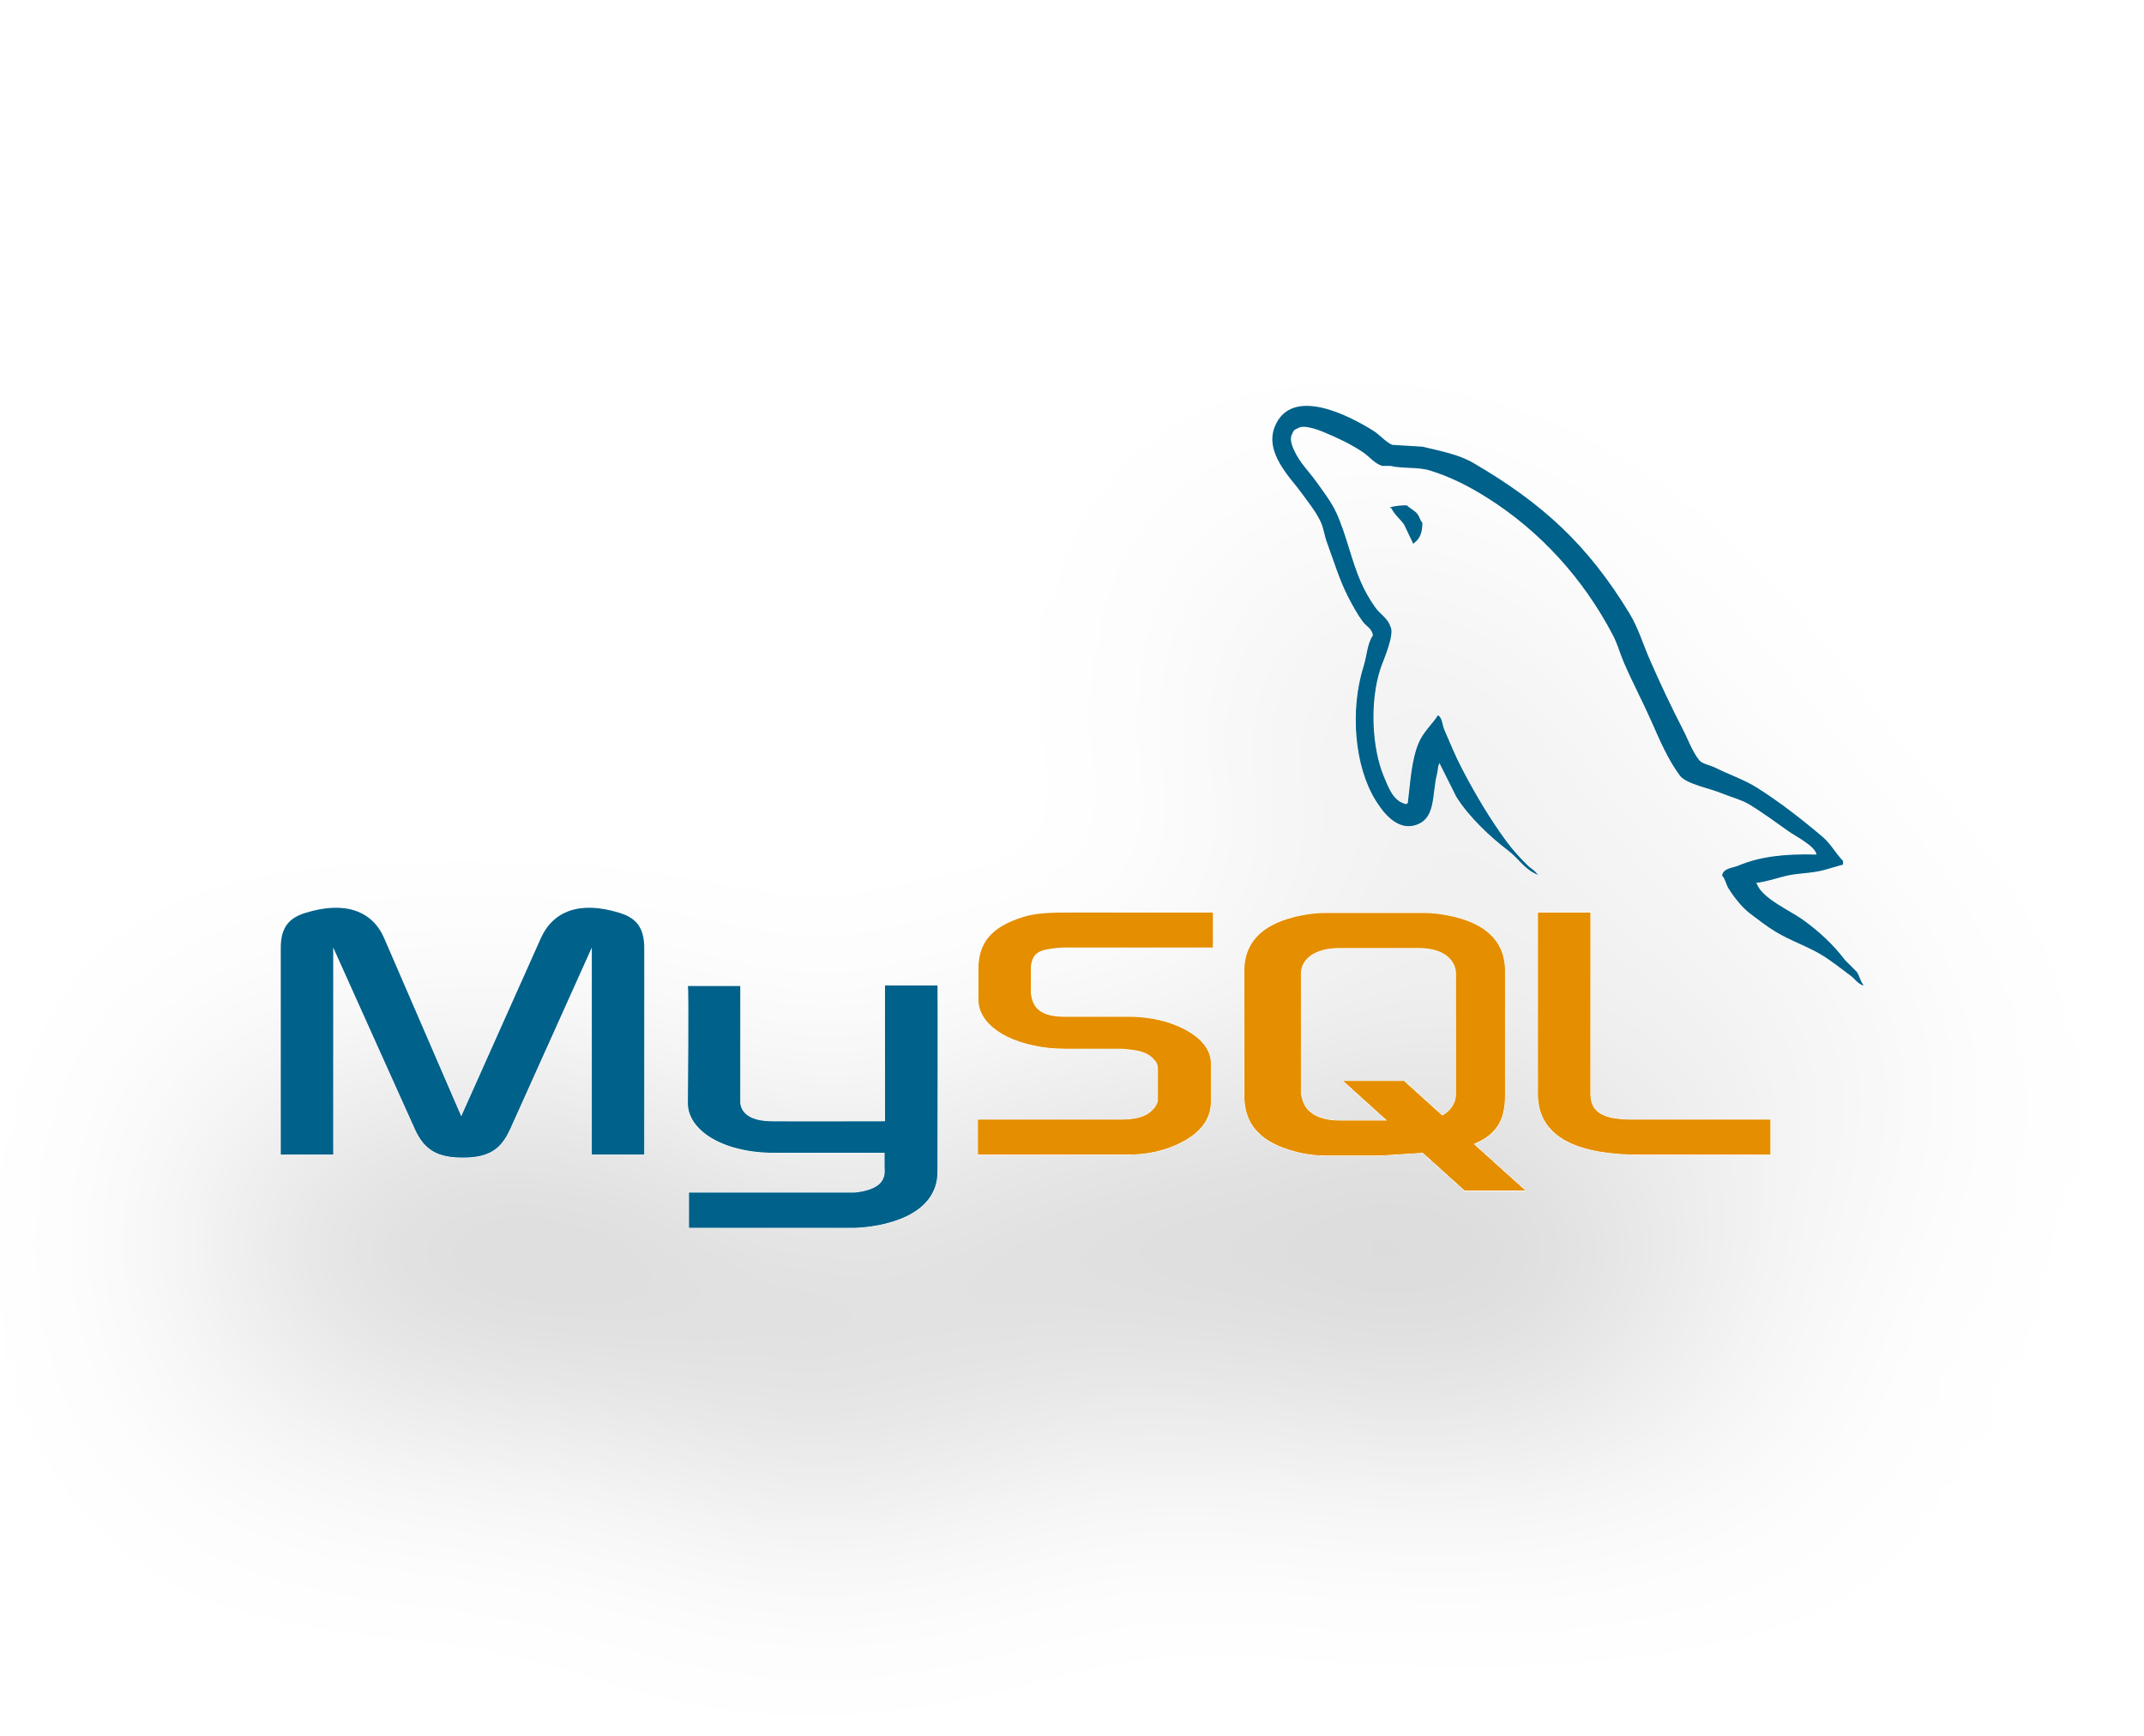
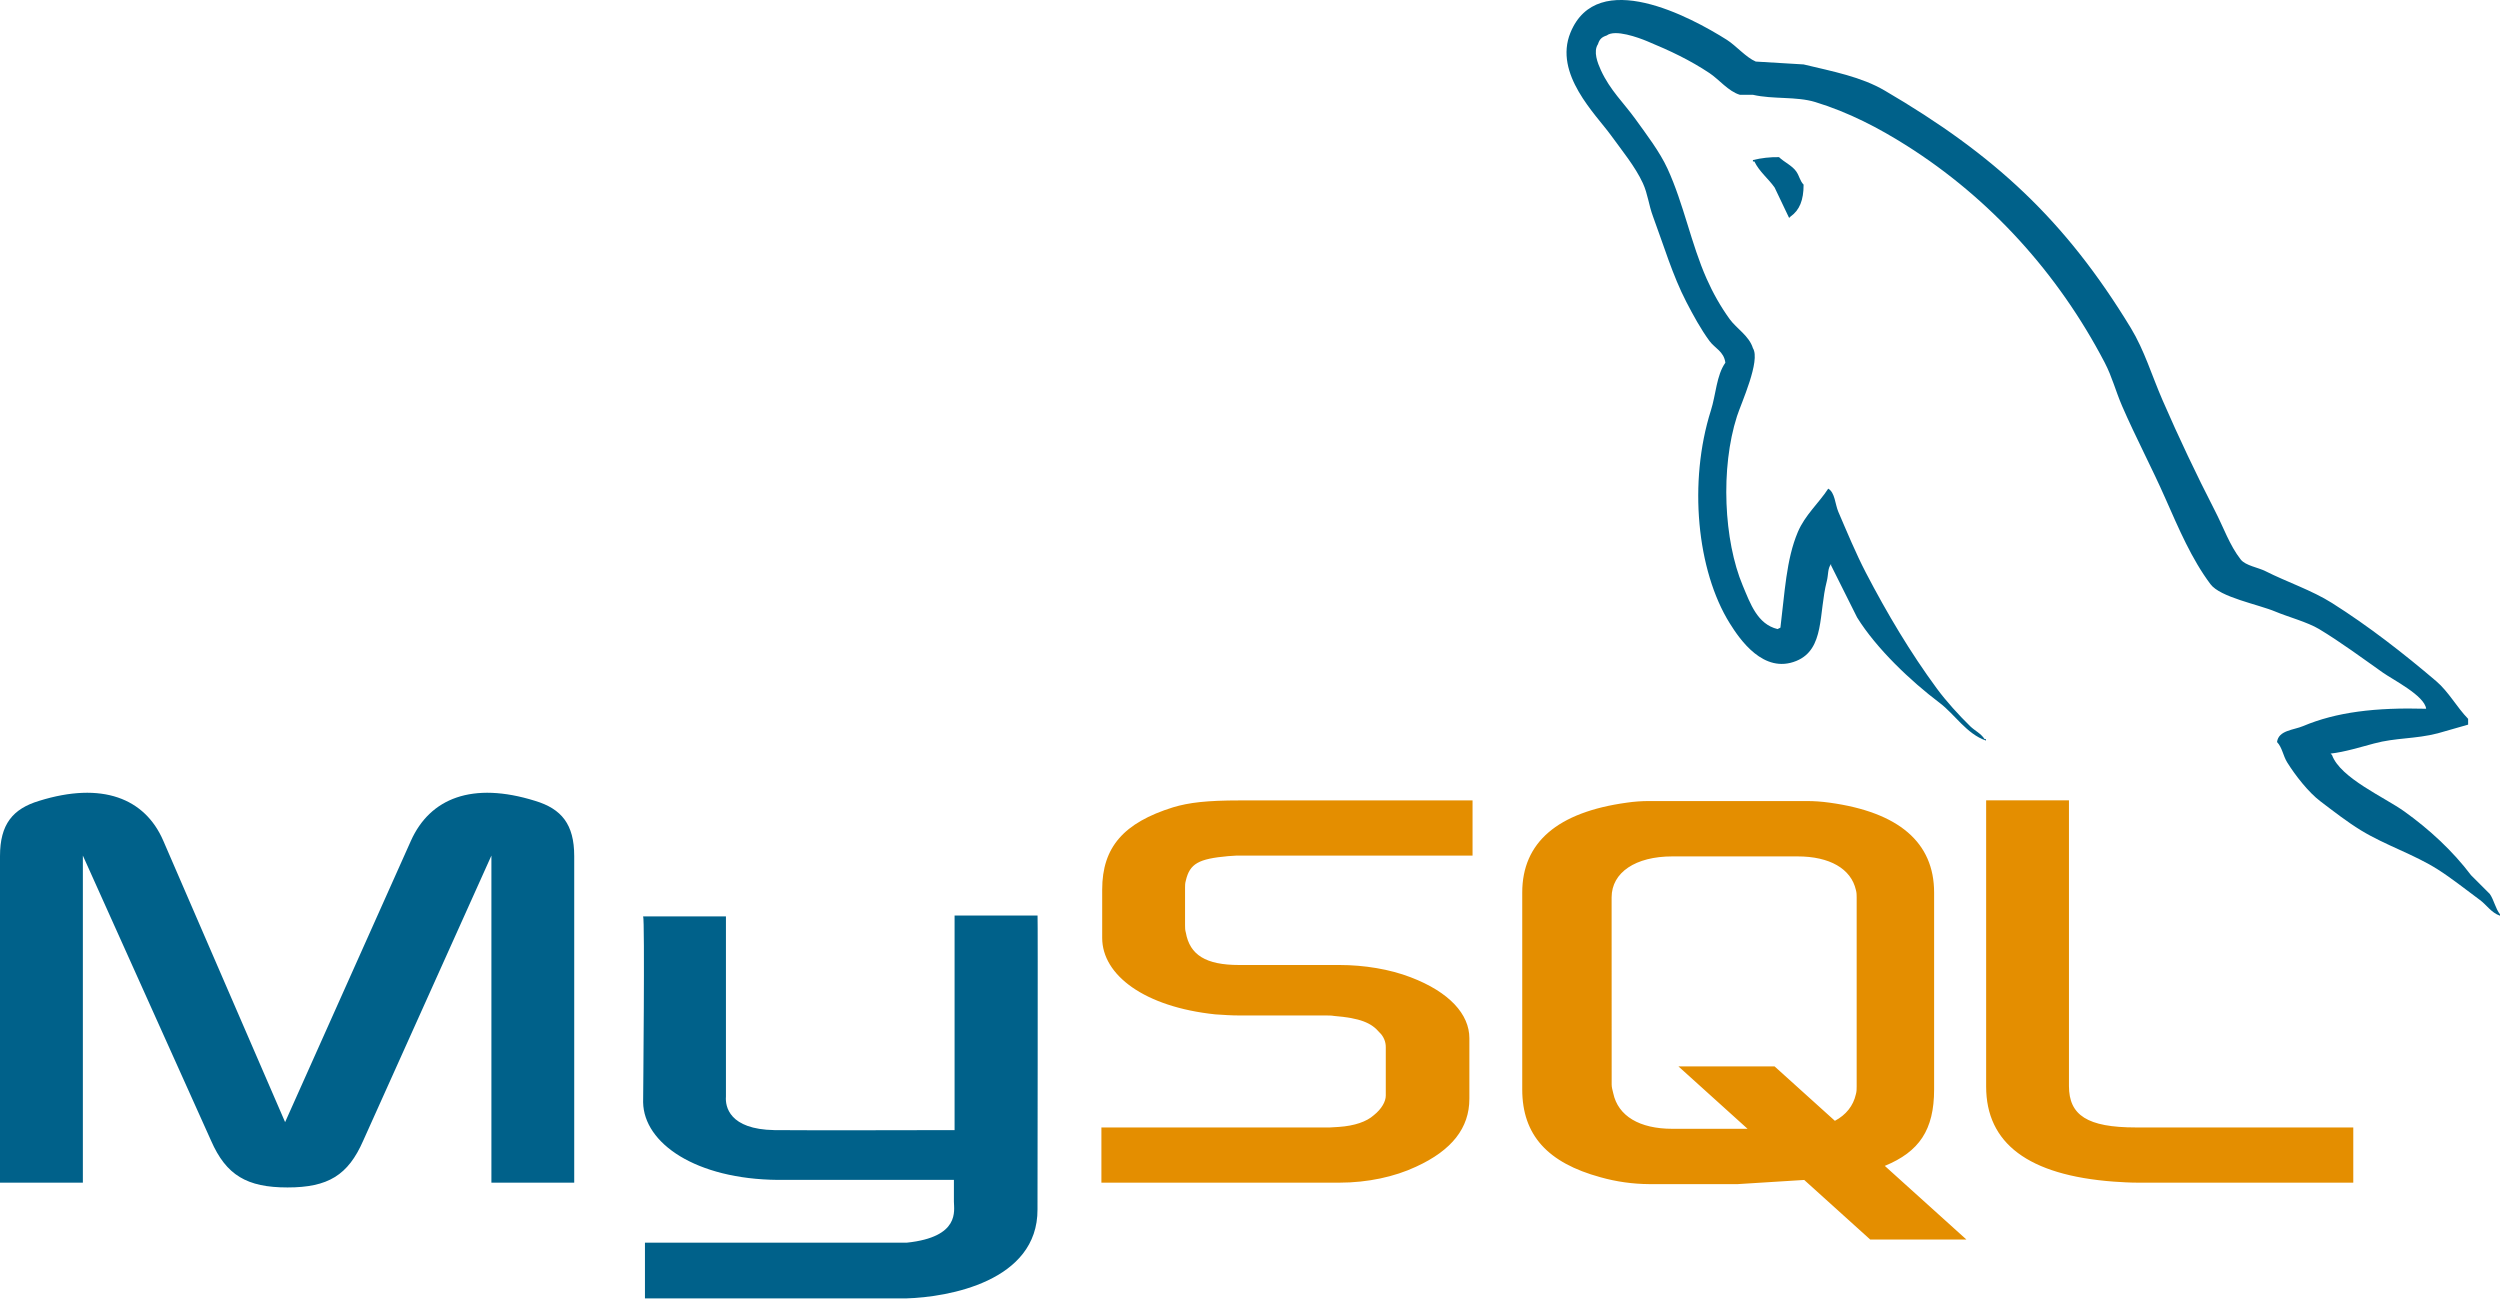
- <svg xmlns="http://www.w3.org/2000/svg" width="84" height="68" viewBox="0 0 84 68" fill="none">
-   <g filter="url(#filter0_d_251_610)">
-     <path d="M11.001 45.229H13.055V37.117L16.235 44.189C16.61 45.045 17.123 45.347 18.131 45.347C19.138 45.347 19.632 45.045 20.007 44.189L23.187 37.117V45.229H25.241V37.131C25.241 36.341 24.925 35.959 24.273 35.761C22.712 35.275 21.666 35.696 21.192 36.749L18.071 43.728L15.05 36.749C14.595 35.696 13.528 35.275 11.968 35.761C11.316 35.959 11 36.34 11 37.13V45.229H11.001ZM26.95 38.626H29.003V43.095C28.984 43.337 29.081 43.907 30.206 43.925C30.78 43.934 34.637 43.925 34.673 43.925V38.604H36.731C36.741 38.604 36.73 45.861 36.73 45.891C36.74 47.681 34.509 48.069 33.48 48.099H26.994V46.718C27.005 46.718 33.475 46.719 33.492 46.717C34.814 46.578 34.657 45.92 34.657 45.7V45.16H30.291C28.261 45.142 26.966 44.255 26.95 43.236C26.949 43.142 26.994 38.671 26.95 38.626V38.626Z" fill="#00618A" />
-     <path d="M38.315 45.229H44.221C44.913 45.229 45.584 45.084 46.117 44.834C47.006 44.426 47.441 43.873 47.441 43.148V41.648C47.441 41.055 46.947 40.502 45.979 40.133C45.465 39.935 44.833 39.831 44.221 39.831H41.731C40.902 39.831 40.507 39.581 40.408 39.028C40.389 38.962 40.389 38.91 40.389 38.843V37.908C40.389 37.856 40.389 37.803 40.408 37.737C40.507 37.316 40.724 37.197 41.456 37.132L41.653 37.118H47.52V35.749H41.752C40.922 35.749 40.488 35.802 40.093 35.92C38.868 36.303 38.334 36.908 38.334 37.962V39.16C38.334 40.081 39.382 40.871 41.139 41.056C41.337 41.069 41.535 41.083 41.732 41.083H43.865C43.944 41.083 44.023 41.083 44.083 41.095C44.735 41.148 45.011 41.267 45.209 41.503C45.26 41.55 45.3 41.607 45.327 41.67C45.354 41.734 45.368 41.803 45.367 41.871V43.07C45.367 43.215 45.268 43.399 45.071 43.557C44.893 43.715 44.596 43.821 44.202 43.847L43.984 43.86H38.315V45.229ZM60.255 42.846C60.255 44.255 61.303 45.044 63.416 45.203C63.613 45.216 63.81 45.229 64.008 45.229H69.361V43.86H63.969C62.764 43.86 62.31 43.557 62.31 42.833V35.748H60.256V42.846H60.255ZM48.752 42.917V38.035C48.752 36.794 49.623 36.042 51.344 35.804C51.528 35.778 51.713 35.765 51.898 35.765H55.798C55.996 35.765 56.174 35.778 56.371 35.804C58.093 36.042 58.965 36.794 58.965 38.035V42.917C58.965 43.924 58.595 44.462 57.742 44.813L59.767 46.639H57.381L55.744 45.161L54.096 45.266H51.898C51.49 45.263 51.084 45.206 50.691 45.094C49.385 44.739 48.752 44.052 48.752 42.917V42.917ZM50.968 42.798C50.968 42.864 50.988 42.931 51.008 43.01C51.127 43.578 51.661 43.894 52.472 43.894H54.339L52.624 42.346H55.01L56.505 43.697C56.781 43.549 56.962 43.325 57.025 43.036C57.044 42.971 57.044 42.904 57.044 42.839V38.154C57.044 38.102 57.044 38.035 57.025 37.969C56.906 37.441 56.371 37.139 55.58 37.139H52.472C51.562 37.139 50.968 37.535 50.968 38.154V42.798H50.968Z" fill="#E48E00" />
-     <path d="M71.168 33.476C69.906 33.441 68.941 33.559 68.116 33.906C67.882 34.005 67.508 34.008 67.47 34.301C67.599 34.437 67.618 34.638 67.721 34.804C67.918 35.123 68.251 35.55 68.547 35.773C68.871 36.018 69.204 36.28 69.552 36.492C70.17 36.869 70.86 37.084 71.456 37.461C71.806 37.684 72.154 37.964 72.496 38.215C72.666 38.339 72.779 38.532 72.999 38.61V38.574C72.884 38.427 72.854 38.225 72.748 38.071L72.281 37.604C71.825 36.998 71.246 36.467 70.629 36.025C70.138 35.672 69.039 35.196 68.834 34.624L68.798 34.589C69.146 34.549 69.554 34.423 69.875 34.337C70.415 34.192 70.897 34.23 71.455 34.086L72.209 33.87V33.727C71.927 33.438 71.726 33.055 71.419 32.793C70.615 32.109 69.737 31.425 68.834 30.854C68.333 30.538 67.713 30.332 67.182 30.064C67.004 29.974 66.69 29.927 66.572 29.777C66.292 29.421 66.141 28.971 65.925 28.556C65.465 27.661 65.034 26.751 64.632 25.827C64.361 25.205 64.183 24.591 63.843 24.032C62.212 21.352 60.458 19.734 57.739 18.144C57.16 17.805 56.464 17.672 55.728 17.498L54.544 17.426C54.303 17.325 54.052 17.03 53.825 16.887C52.925 16.318 50.614 15.081 49.947 16.708C49.526 17.735 50.578 18.737 50.953 19.258C51.217 19.623 51.554 20.032 51.743 20.442C51.867 20.712 51.888 20.983 51.995 21.268C52.255 21.971 52.483 22.737 52.82 23.386C52.99 23.715 53.179 24.062 53.395 24.356C53.526 24.536 53.754 24.616 53.789 24.894C53.568 25.204 53.554 25.686 53.43 26.079C52.869 27.848 53.081 30.048 53.897 31.357C54.148 31.76 54.737 32.622 55.548 32.291C56.258 32.002 56.1 31.106 56.303 30.316C56.349 30.137 56.321 30.005 56.41 29.885V29.921L57.057 31.214C57.535 31.984 58.384 32.789 59.103 33.332C59.477 33.614 59.77 34.101 60.252 34.266V34.229H60.217C60.123 34.084 59.977 34.024 59.858 33.906C59.577 33.631 59.264 33.289 59.032 32.973C58.377 32.085 57.8 31.112 57.273 30.1C57.021 29.617 56.803 29.084 56.59 28.592C56.508 28.403 56.51 28.116 56.34 28.018C56.106 28.378 55.765 28.67 55.585 29.095C55.298 29.775 55.261 30.605 55.154 31.465L55.083 31.5C54.582 31.38 54.407 30.865 54.221 30.423C53.751 29.307 53.663 27.508 54.077 26.223C54.184 25.89 54.667 24.842 54.471 24.535C54.378 24.228 54.069 24.051 53.898 23.816C53.672 23.502 53.479 23.165 53.323 22.811C52.938 21.94 52.758 20.963 52.354 20.082C52.16 19.661 51.833 19.236 51.564 18.862C51.267 18.447 50.933 18.142 50.702 17.641C50.62 17.463 50.508 17.177 50.63 16.994C50.669 16.871 50.724 16.819 50.846 16.779C51.054 16.618 51.634 16.832 51.851 16.922C52.427 17.162 52.907 17.389 53.395 17.712C53.63 17.868 53.866 18.168 54.15 18.251H54.472C54.978 18.367 55.544 18.286 56.017 18.43C56.852 18.684 57.599 19.078 58.279 19.507C60.348 20.814 62.039 22.674 63.197 24.893C63.383 25.251 63.465 25.591 63.628 25.97C63.959 26.734 64.376 27.521 64.705 28.268C65.034 29.014 65.354 29.766 65.819 30.387C66.062 30.713 67.005 30.888 67.434 31.069C67.734 31.196 68.227 31.328 68.511 31.499C69.055 31.827 69.582 32.218 70.091 32.577C70.346 32.758 71.129 33.151 71.168 33.476V33.476ZM55.118 19.796C54.901 19.793 54.684 19.817 54.472 19.868V19.904H54.508C54.633 20.162 54.855 20.328 55.011 20.55L55.37 21.304L55.406 21.269C55.628 21.112 55.73 20.862 55.728 20.479C55.639 20.385 55.626 20.267 55.549 20.156C55.447 20.006 55.248 19.922 55.118 19.796V19.796Z" fill="#00618A" />
-   </g>
-   <defs>
-     <filter id="filter0_d_251_610" x="-0.515" y="-2.103" width="85.031" height="85.031" filterUnits="userSpaceOnUse" color-interpolation-filters="sRGB">
-       <feFlood flood-opacity="0" result="BackgroundImageFix" />
-       <feColorMatrix in="SourceAlpha" type="matrix" values="0 0 0 0 0 0 0 0 0 0 0 0 0 0 0 0 0 0 127 0" result="hardAlpha" />
-       <feOffset dy="8.412" />
-       <feGaussianBlur stdDeviation="5.258" />
-       <feComposite in2="hardAlpha" operator="out" />
-       <feColorMatrix type="matrix" values="0 0 0 0 0 0 0 0 0 0 0 0 0 0 0 0 0 0 0.41 0" />
-       <feBlend mode="normal" in2="BackgroundImageFix" result="effect1_dropShadow_251_610" />
-       <feBlend mode="normal" in="SourceGraphic" in2="effect1_dropShadow_251_610" result="shape" />
-     </filter>
-   </defs>
+ <svg xmlns="http://www.w3.org/2000/svg" width="48" height="25" viewBox="0 0 48 25" fill="none">
+   <path d="M46.582 13.608C45.605 13.581 44.858 13.672 44.219 13.941C44.038 14.018 43.748 14.02 43.719 14.247C43.819 14.352 43.834 14.508 43.913 14.636C44.066 14.883 44.323 15.213 44.553 15.386C44.803 15.576 45.062 15.778 45.331 15.943C45.809 16.234 46.344 16.401 46.805 16.693C47.076 16.865 47.345 17.082 47.611 17.277C47.742 17.372 47.829 17.522 48 17.582V17.555C47.911 17.441 47.887 17.285 47.805 17.165L47.444 16.804C47.09 16.335 46.642 15.923 46.165 15.581C45.785 15.308 44.934 14.939 44.775 14.497L44.747 14.469C45.017 14.439 45.333 14.341 45.581 14.275C45.999 14.162 46.373 14.191 46.804 14.08L47.388 13.913V13.802C47.17 13.578 47.014 13.282 46.776 13.079C46.154 12.549 45.475 12.02 44.775 11.578C44.387 11.333 43.908 11.174 43.496 10.966C43.358 10.896 43.115 10.86 43.023 10.744C42.807 10.469 42.69 10.12 42.523 9.799C42.167 9.106 41.833 8.401 41.522 7.686C41.312 7.204 41.174 6.729 40.911 6.296C39.649 4.221 38.29 2.969 36.185 1.738C35.737 1.476 35.198 1.373 34.629 1.237L33.711 1.182C33.525 1.104 33.331 0.876 33.156 0.765C32.458 0.324 30.669 -0.634 30.153 0.626C29.827 1.421 30.641 2.197 30.932 2.6C31.136 2.883 31.397 3.199 31.543 3.517C31.639 3.726 31.655 3.936 31.738 4.157C31.94 4.701 32.116 5.293 32.377 5.796C32.509 6.051 32.655 6.319 32.822 6.547C32.924 6.686 33.1 6.748 33.127 6.964C32.956 7.204 32.946 7.577 32.849 7.881C32.415 9.251 32.579 10.954 33.211 11.967C33.405 12.279 33.862 12.946 34.489 12.69C35.039 12.466 34.916 11.773 35.074 11.161C35.109 11.023 35.087 10.921 35.157 10.828V10.856L35.657 11.856C36.028 12.453 36.685 13.076 37.242 13.496C37.531 13.714 37.758 14.092 38.131 14.219V14.191H38.104C38.031 14.078 37.918 14.032 37.825 13.941C37.608 13.728 37.366 13.463 37.186 13.218C36.68 12.531 36.232 11.778 35.824 10.994C35.63 10.62 35.46 10.208 35.296 9.827C35.233 9.68 35.233 9.458 35.102 9.382C34.921 9.661 34.657 9.887 34.518 10.216C34.295 10.743 34.267 11.385 34.184 12.051L34.129 12.078C33.741 11.985 33.605 11.586 33.461 11.244C33.097 10.38 33.03 8.988 33.35 7.992C33.433 7.735 33.807 6.924 33.656 6.685C33.583 6.448 33.344 6.311 33.211 6.129C33.036 5.886 32.888 5.625 32.767 5.351C32.468 4.677 32.329 3.92 32.016 3.238C31.866 2.912 31.613 2.583 31.405 2.293C31.174 1.972 30.916 1.736 30.737 1.348C30.674 1.21 30.587 0.989 30.681 0.848C30.711 0.752 30.754 0.712 30.849 0.681C31.01 0.557 31.459 0.722 31.627 0.792C32.073 0.977 32.445 1.153 32.823 1.404C33.004 1.524 33.187 1.756 33.406 1.82H33.656C34.048 1.91 34.486 1.848 34.852 1.959C35.498 2.156 36.077 2.461 36.603 2.793C38.205 3.805 39.515 5.245 40.411 6.963C40.555 7.24 40.618 7.503 40.745 7.797C41.001 8.388 41.324 8.997 41.578 9.576C41.833 10.153 42.081 10.736 42.441 11.216C42.629 11.469 43.359 11.604 43.691 11.744C43.924 11.842 44.305 11.945 44.525 12.077C44.946 12.331 45.354 12.634 45.748 12.912C45.945 13.052 46.552 13.356 46.582 13.608ZM34.157 3.017C33.988 3.014 33.82 3.033 33.656 3.073V3.1H33.684C33.781 3.3 33.953 3.429 34.073 3.601L34.351 4.184L34.379 4.157C34.551 4.036 34.63 3.842 34.629 3.545C34.559 3.473 34.549 3.382 34.49 3.295C34.411 3.179 34.257 3.114 34.157 3.017Z" fill="#00618A" />
+   <path d="M21.147 22.707H25.72C26.255 22.707 26.775 22.595 27.188 22.401C27.876 22.086 28.212 21.657 28.212 21.096V19.934C28.212 19.475 27.83 19.047 27.081 18.762C26.683 18.609 26.194 18.528 25.719 18.528H23.792C23.15 18.528 22.844 18.334 22.768 17.906C22.753 17.855 22.753 17.814 22.753 17.763V17.039C22.753 16.999 22.753 16.958 22.768 16.907C22.844 16.581 23.013 16.489 23.579 16.438L23.732 16.428H28.273V15.368H23.808C23.166 15.368 22.83 15.409 22.524 15.5C21.576 15.796 21.162 16.265 21.162 17.08V18.008C21.162 18.722 21.973 19.333 23.334 19.476C23.487 19.486 23.64 19.497 23.793 19.497H25.445C25.506 19.497 25.567 19.497 25.613 19.506C26.118 19.547 26.331 19.639 26.485 19.822C26.524 19.858 26.555 19.903 26.576 19.952C26.597 20.001 26.608 20.054 26.607 20.108V21.035C26.607 21.147 26.53 21.29 26.377 21.412C26.24 21.535 26.01 21.616 25.705 21.637L25.536 21.647H21.147V22.707ZM38.134 20.862C38.134 21.952 38.944 22.564 40.58 22.687C40.733 22.697 40.886 22.707 41.039 22.707H45.183V21.647H41.009C40.076 21.647 39.724 21.412 39.724 20.852V15.367H38.134L38.134 20.862ZM29.227 20.917V17.137C29.227 16.177 29.901 15.594 31.235 15.411C31.377 15.39 31.52 15.38 31.664 15.38H34.683C34.836 15.38 34.974 15.39 35.127 15.411C36.46 15.594 37.135 16.177 37.135 17.137V20.917C37.135 21.697 36.848 22.113 36.188 22.385L37.755 23.799H35.908L34.641 22.655L33.365 22.735H31.664C31.348 22.733 31.033 22.689 30.729 22.603C29.718 22.327 29.227 21.796 29.227 20.917ZM30.944 20.825C30.944 20.876 30.959 20.928 30.974 20.989C31.066 21.428 31.48 21.673 32.108 21.673H33.553L32.226 20.475H34.072L35.23 21.52C35.443 21.406 35.583 21.233 35.633 21.009C35.648 20.958 35.648 20.907 35.648 20.856V17.23C35.648 17.189 35.648 17.138 35.633 17.087C35.54 16.678 35.127 16.443 34.514 16.443H32.108C31.403 16.443 30.943 16.75 30.943 17.23L30.944 20.825Z" fill="#E48E00" />
+   <path d="M0 22.707H1.591V16.427L4.053 21.902C4.343 22.564 4.74 22.799 5.52 22.799C6.3 22.799 6.683 22.564 6.973 21.902L9.435 16.427V22.707H11.025V16.437C11.025 15.826 10.781 15.53 10.276 15.377C9.068 15 8.257 15.326 7.89 16.142L5.474 21.545L3.135 16.142C2.783 15.326 1.958 15 0.749 15.377C0.245 15.53 0 15.825 0 16.437L0 22.707ZM12.348 17.595H13.938V21.055C13.923 21.242 13.998 21.684 14.869 21.698C15.314 21.705 18.3 21.698 18.328 21.698V17.578H19.921C19.929 17.578 19.92 23.196 19.92 23.219C19.928 24.605 18.201 24.906 17.404 24.929H12.383V23.859C12.391 23.859 17.401 23.86 17.413 23.859C18.437 23.751 18.316 23.242 18.315 23.071V22.654H14.935C13.363 22.64 12.361 21.953 12.348 21.163C12.348 21.091 12.383 17.63 12.348 17.595Z" fill="#00618A" />
</svg>
